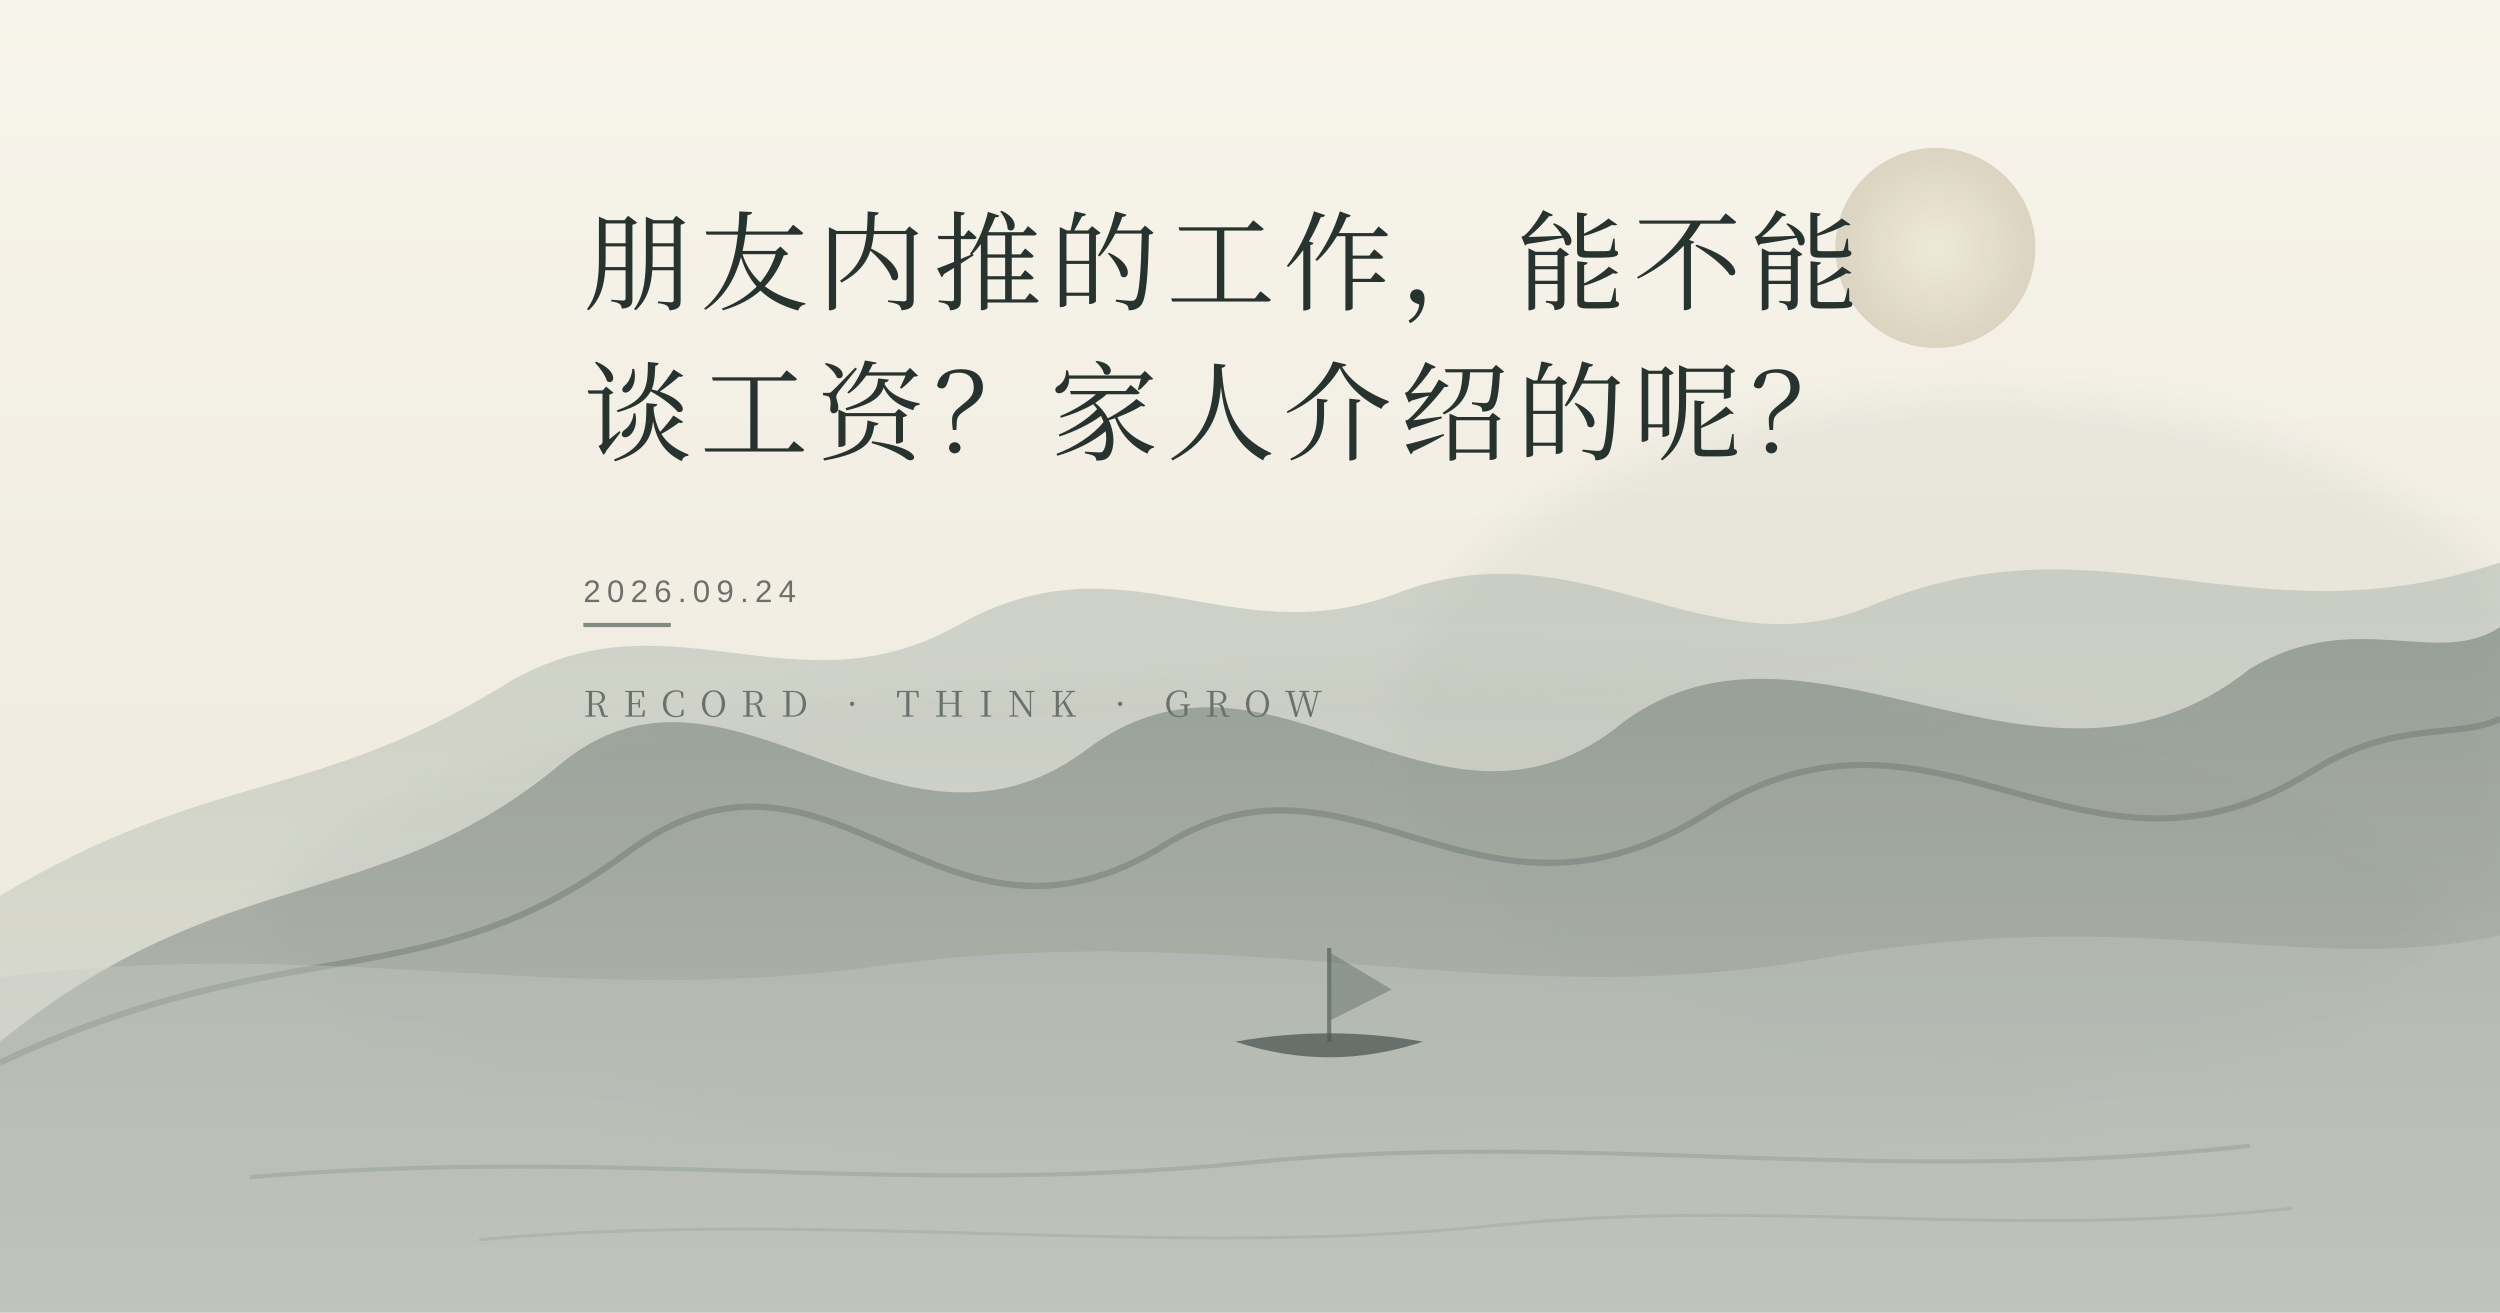
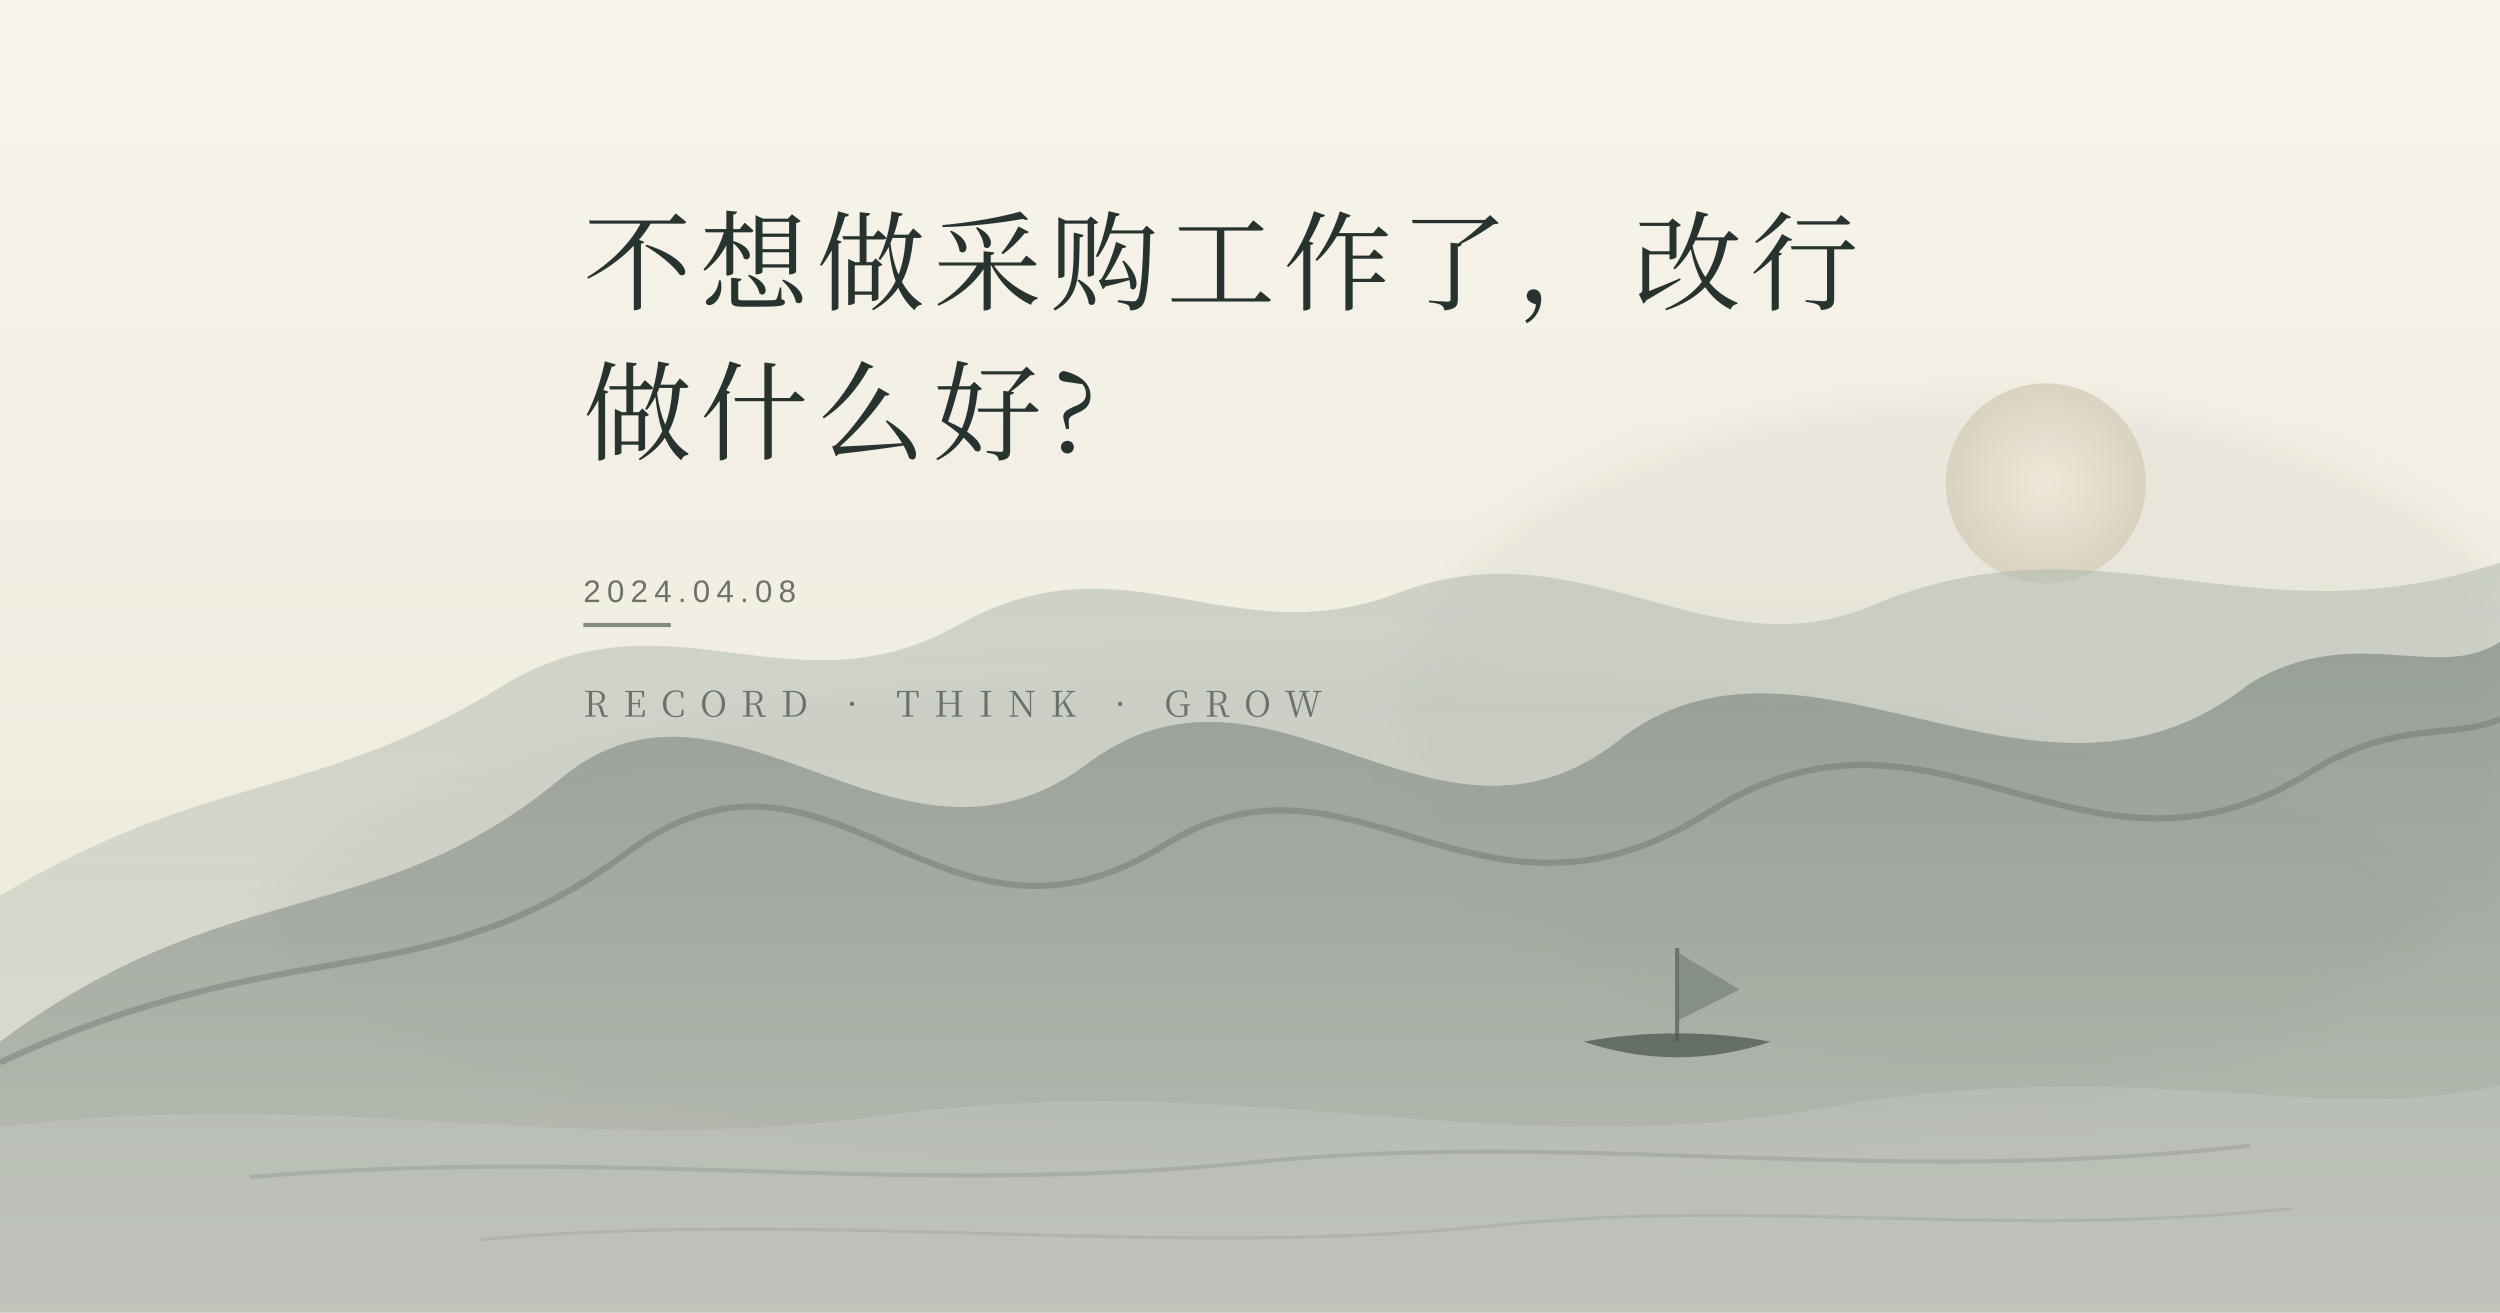
<svg xmlns="http://www.w3.org/2000/svg" width="1200" height="630" viewBox="0 0 1200 630">
  <defs>
    <linearGradient id="paper" x1="0" y1="0" x2="0" y2="1">
      <stop offset="0%" stop-color="#f7f4eb" />
      <stop offset="100%" stop-color="#ebe6d8" />
    </linearGradient>
    <linearGradient id="farMountain" x1="0" y1="0" x2="0" y2="1">
      <stop offset="0%" stop-color="#aeb8b0" />
      <stop offset="100%" stop-color="#d8d8cc" />
    </linearGradient>
    <linearGradient id="nearMountain" x1="0" y1="0" x2="0" y2="1">
      <stop offset="0%" stop-color="#69756f" />
      <stop offset="100%" stop-color="#9ba39b" />
    </linearGradient>
    <filter id="inkBlur">
      <feGaussianBlur stdDeviation="8" />
    </filter>
    <radialGradient id="moon">
      <stop offset="0%" stop-color="#eee8d8" />
      <stop offset="100%" stop-color="#d8d0bd" />
    </radialGradient>
    <style>

      .title {

        font-family:
          "Noto Serif CJK SC",
          "Source Han Serif SC",
          "Songti SC",
          "STSong",
          serif;

        font-size:
          52px;

        font-weight:
          500;

        letter-spacing:
          4px;

        fill:
          #26332f;
      }


      .subtitle {

        font-family:
          "Noto Serif CJK SC",
          "Source Han Serif SC",
          "Songti SC",
          "STSong",
          serif;

        font-size:
          17px;

        letter-spacing:
          7px;

        fill:
          #69736d;
      }


      .date {

        font-family:
          "Helvetica Neue",
          Arial,
          sans-serif;

        font-size:
          15px;

        letter-spacing:
          3px;

        fill:
          #6d716d;
      }

    </style>
  </defs>
  <rect x="0" y="0" width="1200" height="630" fill="url(#paper)" />
  <ellipse cx="650" cy="440" rx="520" ry="120" fill="#89958c" opacity="0.12" filter="url(#inkBlur)" />
  <ellipse cx="950" cy="350" rx="280" ry="160" fill="#738078" opacity="0.08" filter="url(#inkBlur)" />
-   <circle cx="929" cy="119" r="48" fill="url(#moon)" opacity="0.9" />
+   <circle cx="982" cy="232" r="48" fill="url(#moon)" opacity="0.9" />
  <path d="       M0 430        C100 370         150 385         240 330        C320 280         380 345         460 300        C540 255         590 315         670 285        C760 250         820 325         900 290        C1010 245         1080 310         1200 270        L1200 630       L0 630       Z     " fill="url(#farMountain)" opacity="0.55" />
-   <path d="       M0 500        C110 411         180 441         270 366        C350 301         430 426         520 361        C610 291         690 421         780 346        C870 281         980 401         1080 321        C1130 291         1170 321         1200 301        L1200 630       L0 630       Z     " fill="url(#nearMountain)" opacity="0.52" />
+   <path d="       M0 500        C110 418         180 448         270 373        C350 308         430 433         520 368        C610 298         690 428         780 353        C870 288         980 408         1080 328        C1130 298         1170 328         1200 308        L1200 630       L0 630       Z     " fill="url(#nearMountain)" opacity="0.52" />
  <path d="       M0 510        C140 445         205 480         300 410        C400 335         450 475         560 405        C650 350         710 460         820 390        C930 320         1000 440         1110 370        C1150 345         1180 355         1200 345     " fill="none" stroke="#59645e" stroke-width="3" opacity="0.35" />
-   <path d="       M0 469        C160 449         270 484         420 464        C600 439         720 489         880 459        C1030 434         1110 469         1200 449        L1200 630       L0 630       Z     " fill="#c4cbc4" opacity="0.38" />
+   <path d="       M0 541        C160 521         270 556         420 536        C600 511         720 561         880 531        C1030 506         1110 541         1200 521        L1200 630       L0 630       Z     " fill="#c4cbc4" opacity="0.38" />
  <path d="       M120 565        C300 550         430 575         600 558        C760 542         900 570         1080 550     " fill="none" stroke="#77827b" stroke-width="2" opacity="0.28" />
  <path d="       M230 595        C400 580         560 605         720 588        C850 575         960 595         1100 580     " fill="none" stroke="#77827b" stroke-width="1.5" opacity="0.20" />
-   <text x="280" y="145" class="title">朋友内推的工作，能不能</text>
-   <text x="280" y="217" class="title">谈工资？家人介绍的呢？</text>
+   <text x="280" y="145" class="title">不想做采购工作了，改行</text>
+   <text x="280" y="217" class="title">做什么好?</text>
  <rect x="280" y="299" width="42" height="2" fill="#52615a" opacity="0.7" />
  <text x="280" y="344" class="subtitle">RECORD · THINK · GROW</text>
-   <text x="280" y="289" class="date">2026.09.24</text>
-   <path d="       M593 500        Q638 492         683 500        Q638 515         593 500        Z     " fill="#4d5752" opacity="0.75" />
-   <line x1="638" y1="500" x2="638" y2="455" stroke="#4d5752" stroke-width="2" opacity="0.65" />
-   <path d="       M638 457       L638 490       L668 475       Z     " fill="#66716b" opacity="0.5" />
+   <text x="280" y="289" class="date">2024.04.08</text>
+   <path d="       M760 500        Q805 492         850 500        Q805 515         760 500        Z     " fill="#4d5752" opacity="0.75" />
+   <line x1="805" y1="500" x2="805" y2="455" stroke="#4d5752" stroke-width="2" opacity="0.65" />
+   <path d="       M805 457       L805 490       L835 475       Z     " fill="#66716b" opacity="0.5" />
</svg>
